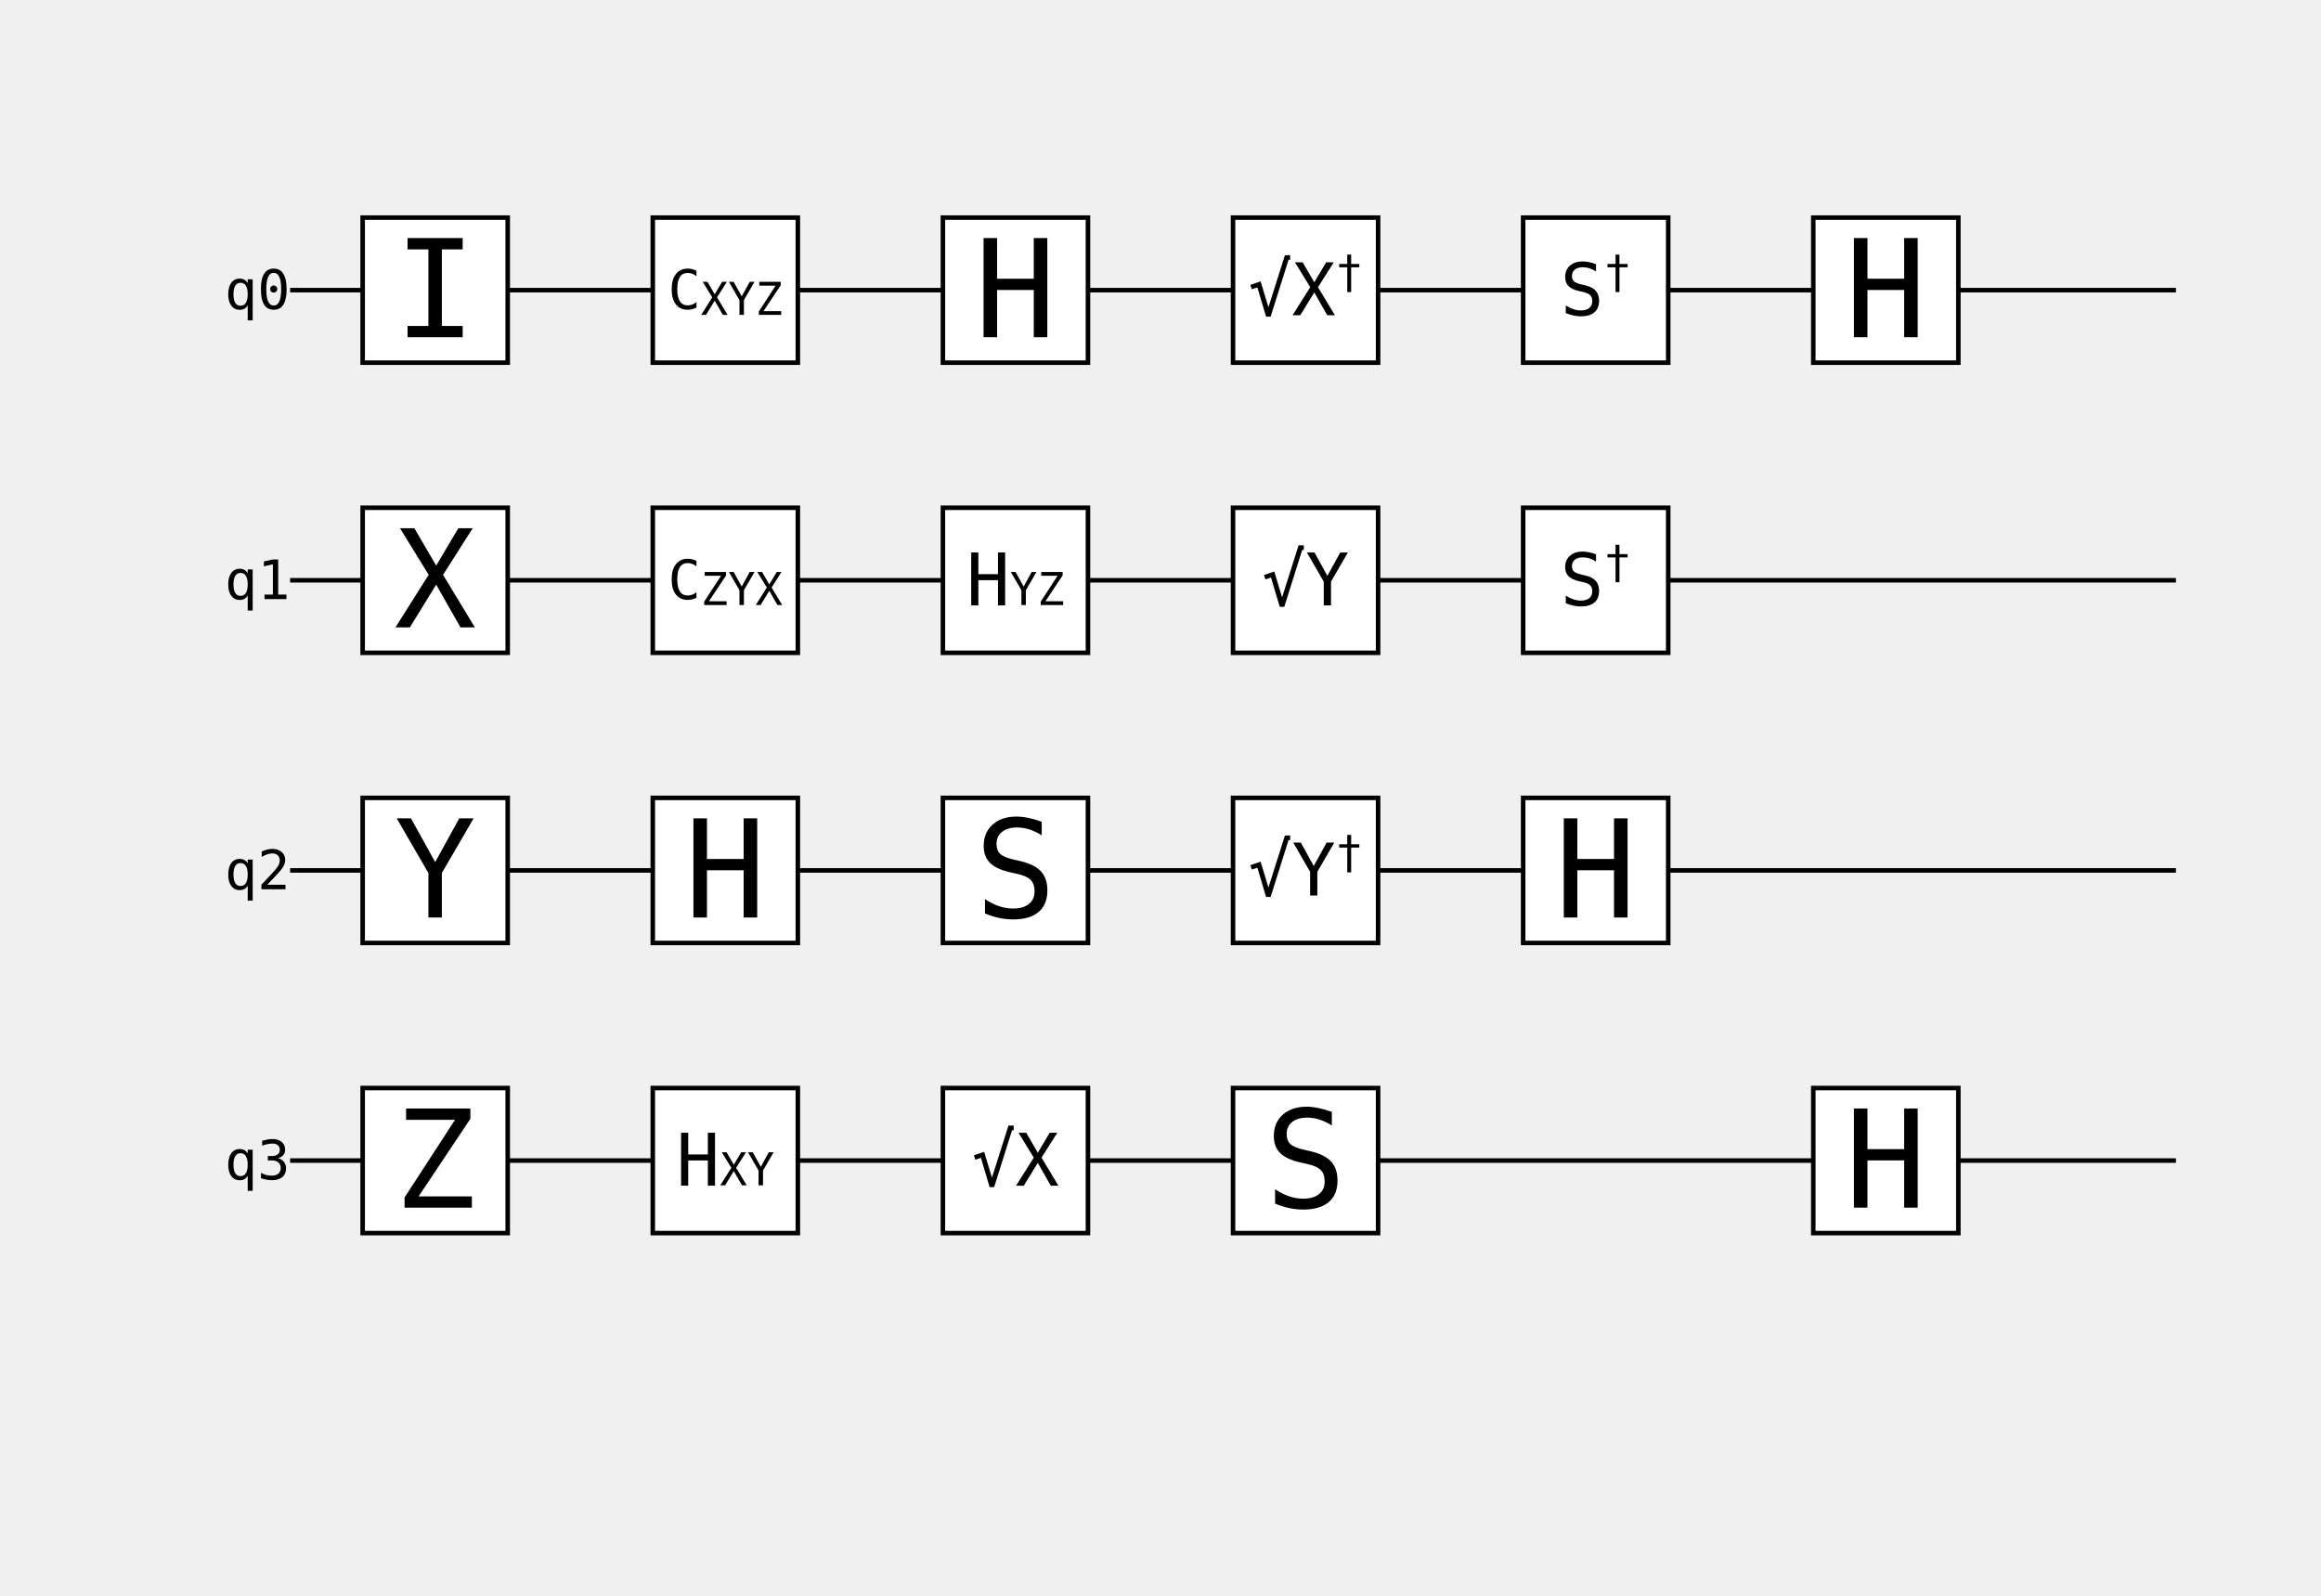
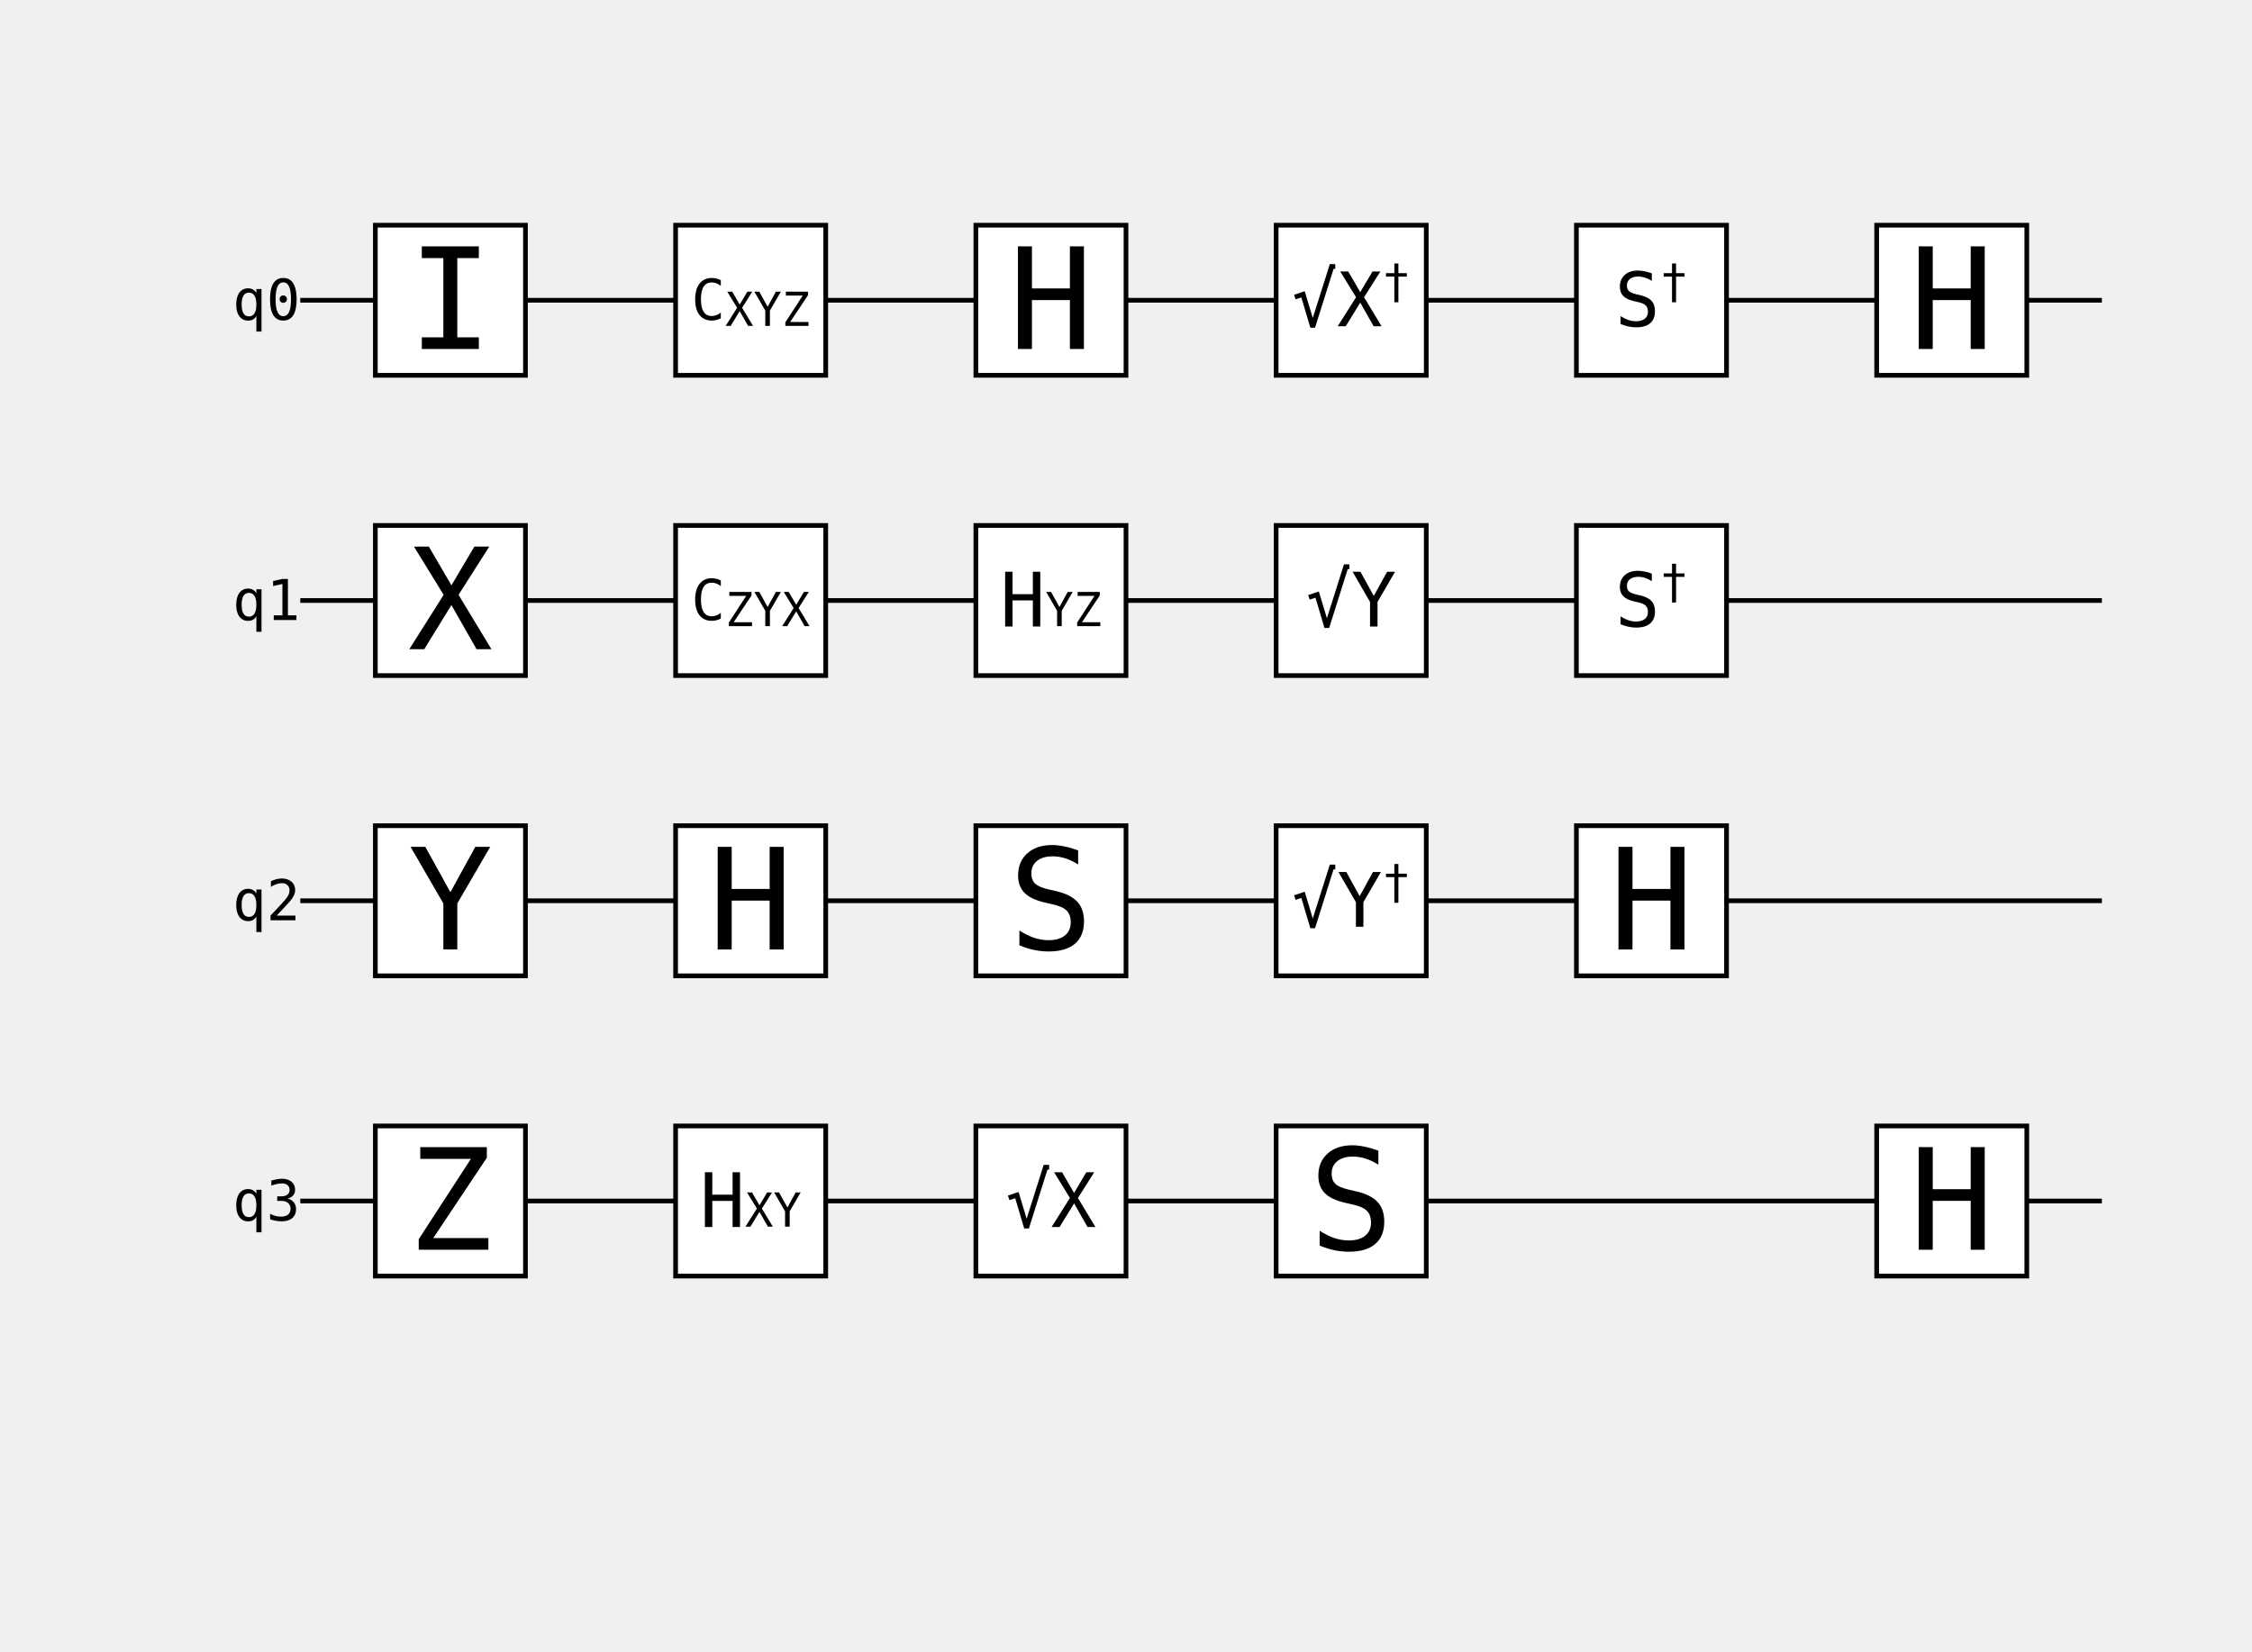
- <svg xmlns="http://www.w3.org/2000/svg" viewBox="0 0 512 352" version="1.1">
-   <path d="M64,64 L480,64 " stroke="black" />
+ <svg xmlns="http://www.w3.org/2000/svg" viewBox="0 0 480 352" version="1.1">
+   <path d="M64,64 L448,64 " stroke="black" />
  <text dominant-baseline="central" text-anchor="end" font-family="monospace" font-size="12" x="64" y="64">q0</text>
-   <path d="M64,128 L480,128 " stroke="black" />
+   <path d="M64,128 L448,128 " stroke="black" />
  <text dominant-baseline="central" text-anchor="end" font-family="monospace" font-size="12" x="64" y="128">q1</text>
-   <path d="M64,192 L480,192 " stroke="black" />
+   <path d="M64,192 L448,192 " stroke="black" />
  <text dominant-baseline="central" text-anchor="end" font-family="monospace" font-size="12" x="64" y="192">q2</text>
-   <path d="M64,256 L480,256 " stroke="black" />
+   <path d="M64,256 L448,256 " stroke="black" />
  <text dominant-baseline="central" text-anchor="end" font-family="monospace" font-size="12" x="64" y="256">q3</text>
  <rect x="80" y="48" width="32" height="32" stroke="black" fill="white" />
  <text dominant-baseline="central" text-anchor="middle" font-family="monospace" font-size="30" x="96" y="64">I</text>
  <rect x="80" y="112" width="32" height="32" stroke="black" fill="white" />
  <text dominant-baseline="central" text-anchor="middle" font-family="monospace" font-size="30" x="96" y="128">X</text>
  <rect x="80" y="176" width="32" height="32" stroke="black" fill="white" />
  <text dominant-baseline="central" text-anchor="middle" font-family="monospace" font-size="30" x="96" y="192">Y</text>
  <rect x="80" y="240" width="32" height="32" stroke="black" fill="white" />
  <text dominant-baseline="central" text-anchor="middle" font-family="monospace" font-size="30" x="96" y="256">Z</text>
  <rect x="144" y="48" width="32" height="32" stroke="black" fill="white" />
  <text dominant-baseline="central" text-anchor="middle" font-family="monospace" font-size="12" x="160" y="64">C<tspan baseline-shift="sub" font-size="10">XYZ</tspan>
  </text>
  <rect x="144" y="112" width="32" height="32" stroke="black" fill="white" />
  <text dominant-baseline="central" text-anchor="middle" font-family="monospace" font-size="12" x="160" y="128">C<tspan baseline-shift="sub" font-size="10">ZYX</tspan>
  </text>
  <rect x="144" y="176" width="32" height="32" stroke="black" fill="white" />
  <text dominant-baseline="central" text-anchor="middle" font-family="monospace" font-size="30" x="160" y="192">H</text>
  <rect x="144" y="240" width="32" height="32" stroke="black" fill="white" />
  <text dominant-baseline="central" text-anchor="middle" font-family="monospace" font-size="16" x="160" y="256">H<tspan baseline-shift="sub" font-size="10">XY</tspan>
  </text>
  <rect x="208" y="48" width="32" height="32" stroke="black" fill="white" />
  <text dominant-baseline="central" text-anchor="middle" font-family="monospace" font-size="30" x="224" y="64">H</text>
  <rect x="208" y="112" width="32" height="32" stroke="black" fill="white" />
  <text dominant-baseline="central" text-anchor="middle" font-family="monospace" font-size="16" x="224" y="128">H<tspan baseline-shift="sub" font-size="10">YZ</tspan>
  </text>
  <rect x="208" y="176" width="32" height="32" stroke="black" fill="white" />
  <text dominant-baseline="central" text-anchor="middle" font-family="monospace" font-size="30" x="224" y="192">S</text>
  <rect x="208" y="240" width="32" height="32" stroke="black" fill="white" />
  <text dominant-baseline="central" text-anchor="middle" font-family="monospace" font-size="16" x="224" y="256">√X</text>
  <rect x="272" y="48" width="32" height="32" stroke="black" fill="white" />
  <text dominant-baseline="central" text-anchor="middle" font-family="monospace" font-size="16" x="288" y="64">√X<tspan baseline-shift="super" font-size="10">†</tspan>
  </text>
  <rect x="272" y="112" width="32" height="32" stroke="black" fill="white" />
  <text dominant-baseline="central" text-anchor="middle" font-family="monospace" font-size="16" x="288" y="128">√Y</text>
  <rect x="272" y="176" width="32" height="32" stroke="black" fill="white" />
  <text dominant-baseline="central" text-anchor="middle" font-family="monospace" font-size="16" x="288" y="192">√Y<tspan baseline-shift="super" font-size="10">†</tspan>
  </text>
  <rect x="272" y="240" width="32" height="32" stroke="black" fill="white" />
  <text dominant-baseline="central" text-anchor="middle" font-family="monospace" font-size="30" x="288" y="256">S</text>
  <rect x="336" y="48" width="32" height="32" stroke="black" fill="white" />
  <text dominant-baseline="central" text-anchor="middle" font-family="monospace" font-size="16" x="352" y="64">S<tspan baseline-shift="super" font-size="10">†</tspan>
  </text>
  <rect x="336" y="112" width="32" height="32" stroke="black" fill="white" />
  <text dominant-baseline="central" text-anchor="middle" font-family="monospace" font-size="16" x="352" y="128">S<tspan baseline-shift="super" font-size="10">†</tspan>
  </text>
  <rect x="336" y="176" width="32" height="32" stroke="black" fill="white" />
  <text dominant-baseline="central" text-anchor="middle" font-family="monospace" font-size="30" x="352" y="192">H</text>
  <rect x="400" y="48" width="32" height="32" stroke="black" fill="white" />
  <text dominant-baseline="central" text-anchor="middle" font-family="monospace" font-size="30" x="416" y="64">H</text>
  <rect x="400" y="240" width="32" height="32" stroke="black" fill="white" />
  <text dominant-baseline="central" text-anchor="middle" font-family="monospace" font-size="30" x="416" y="256">H</text>
</svg>
